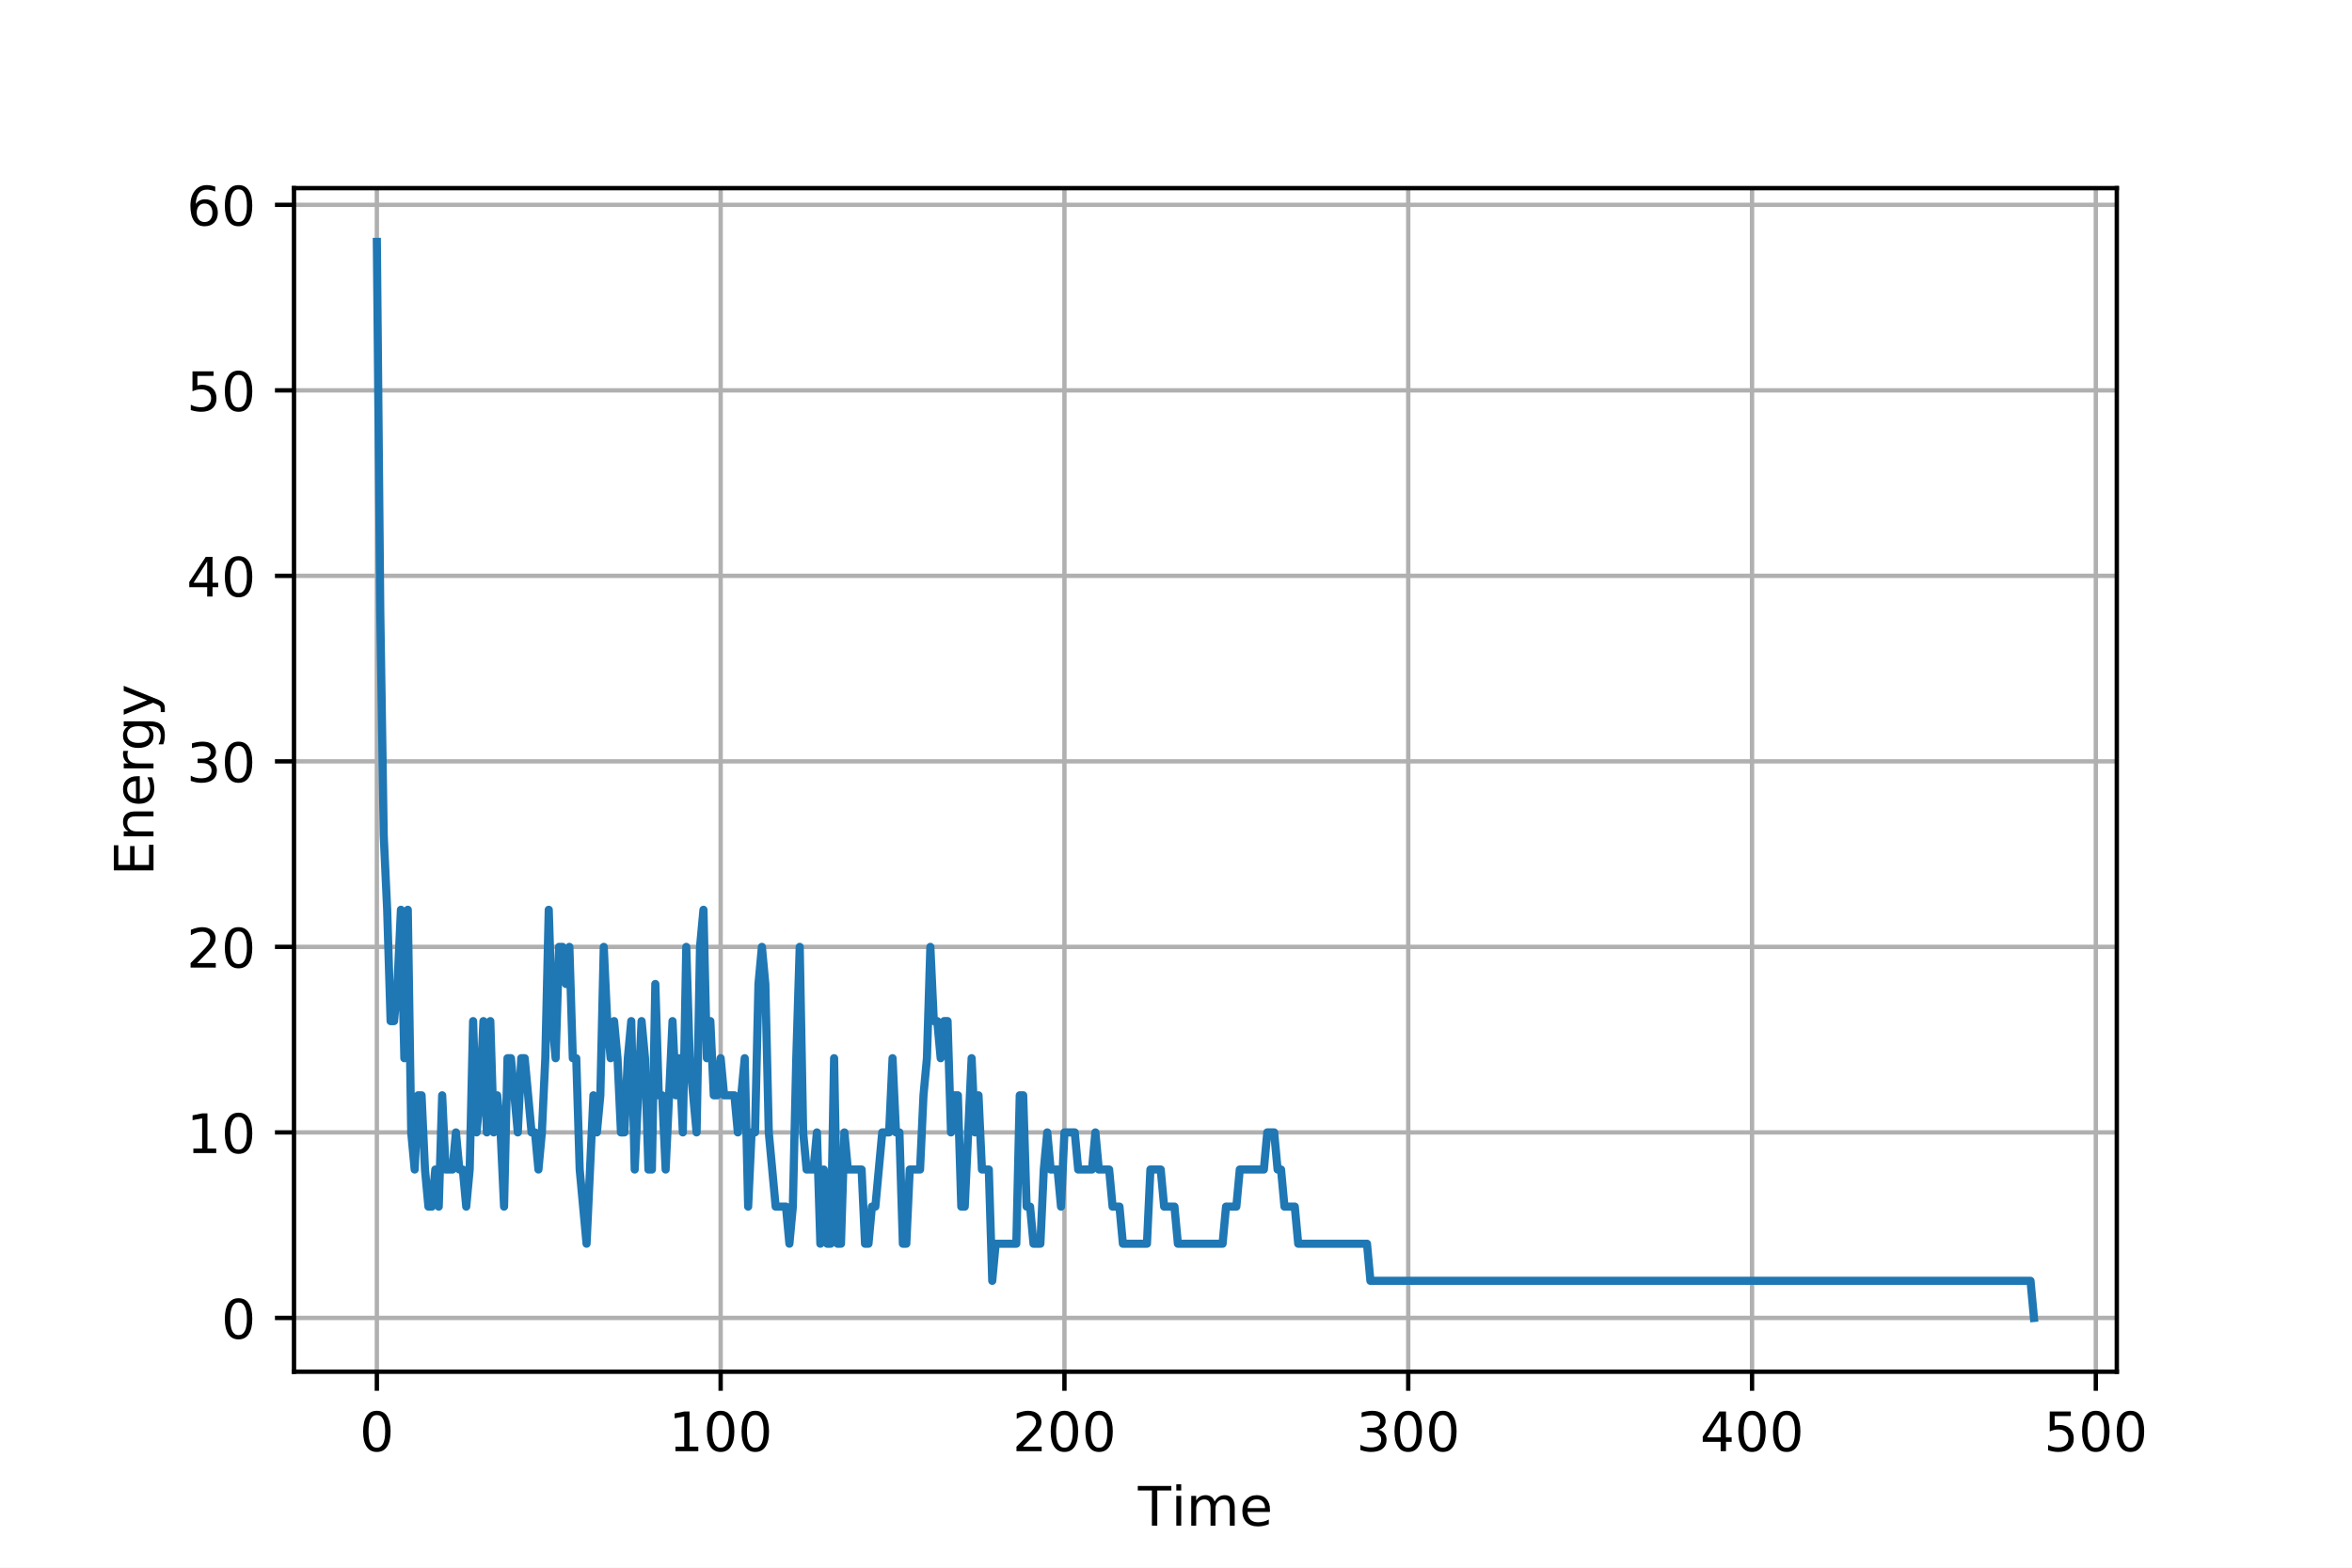
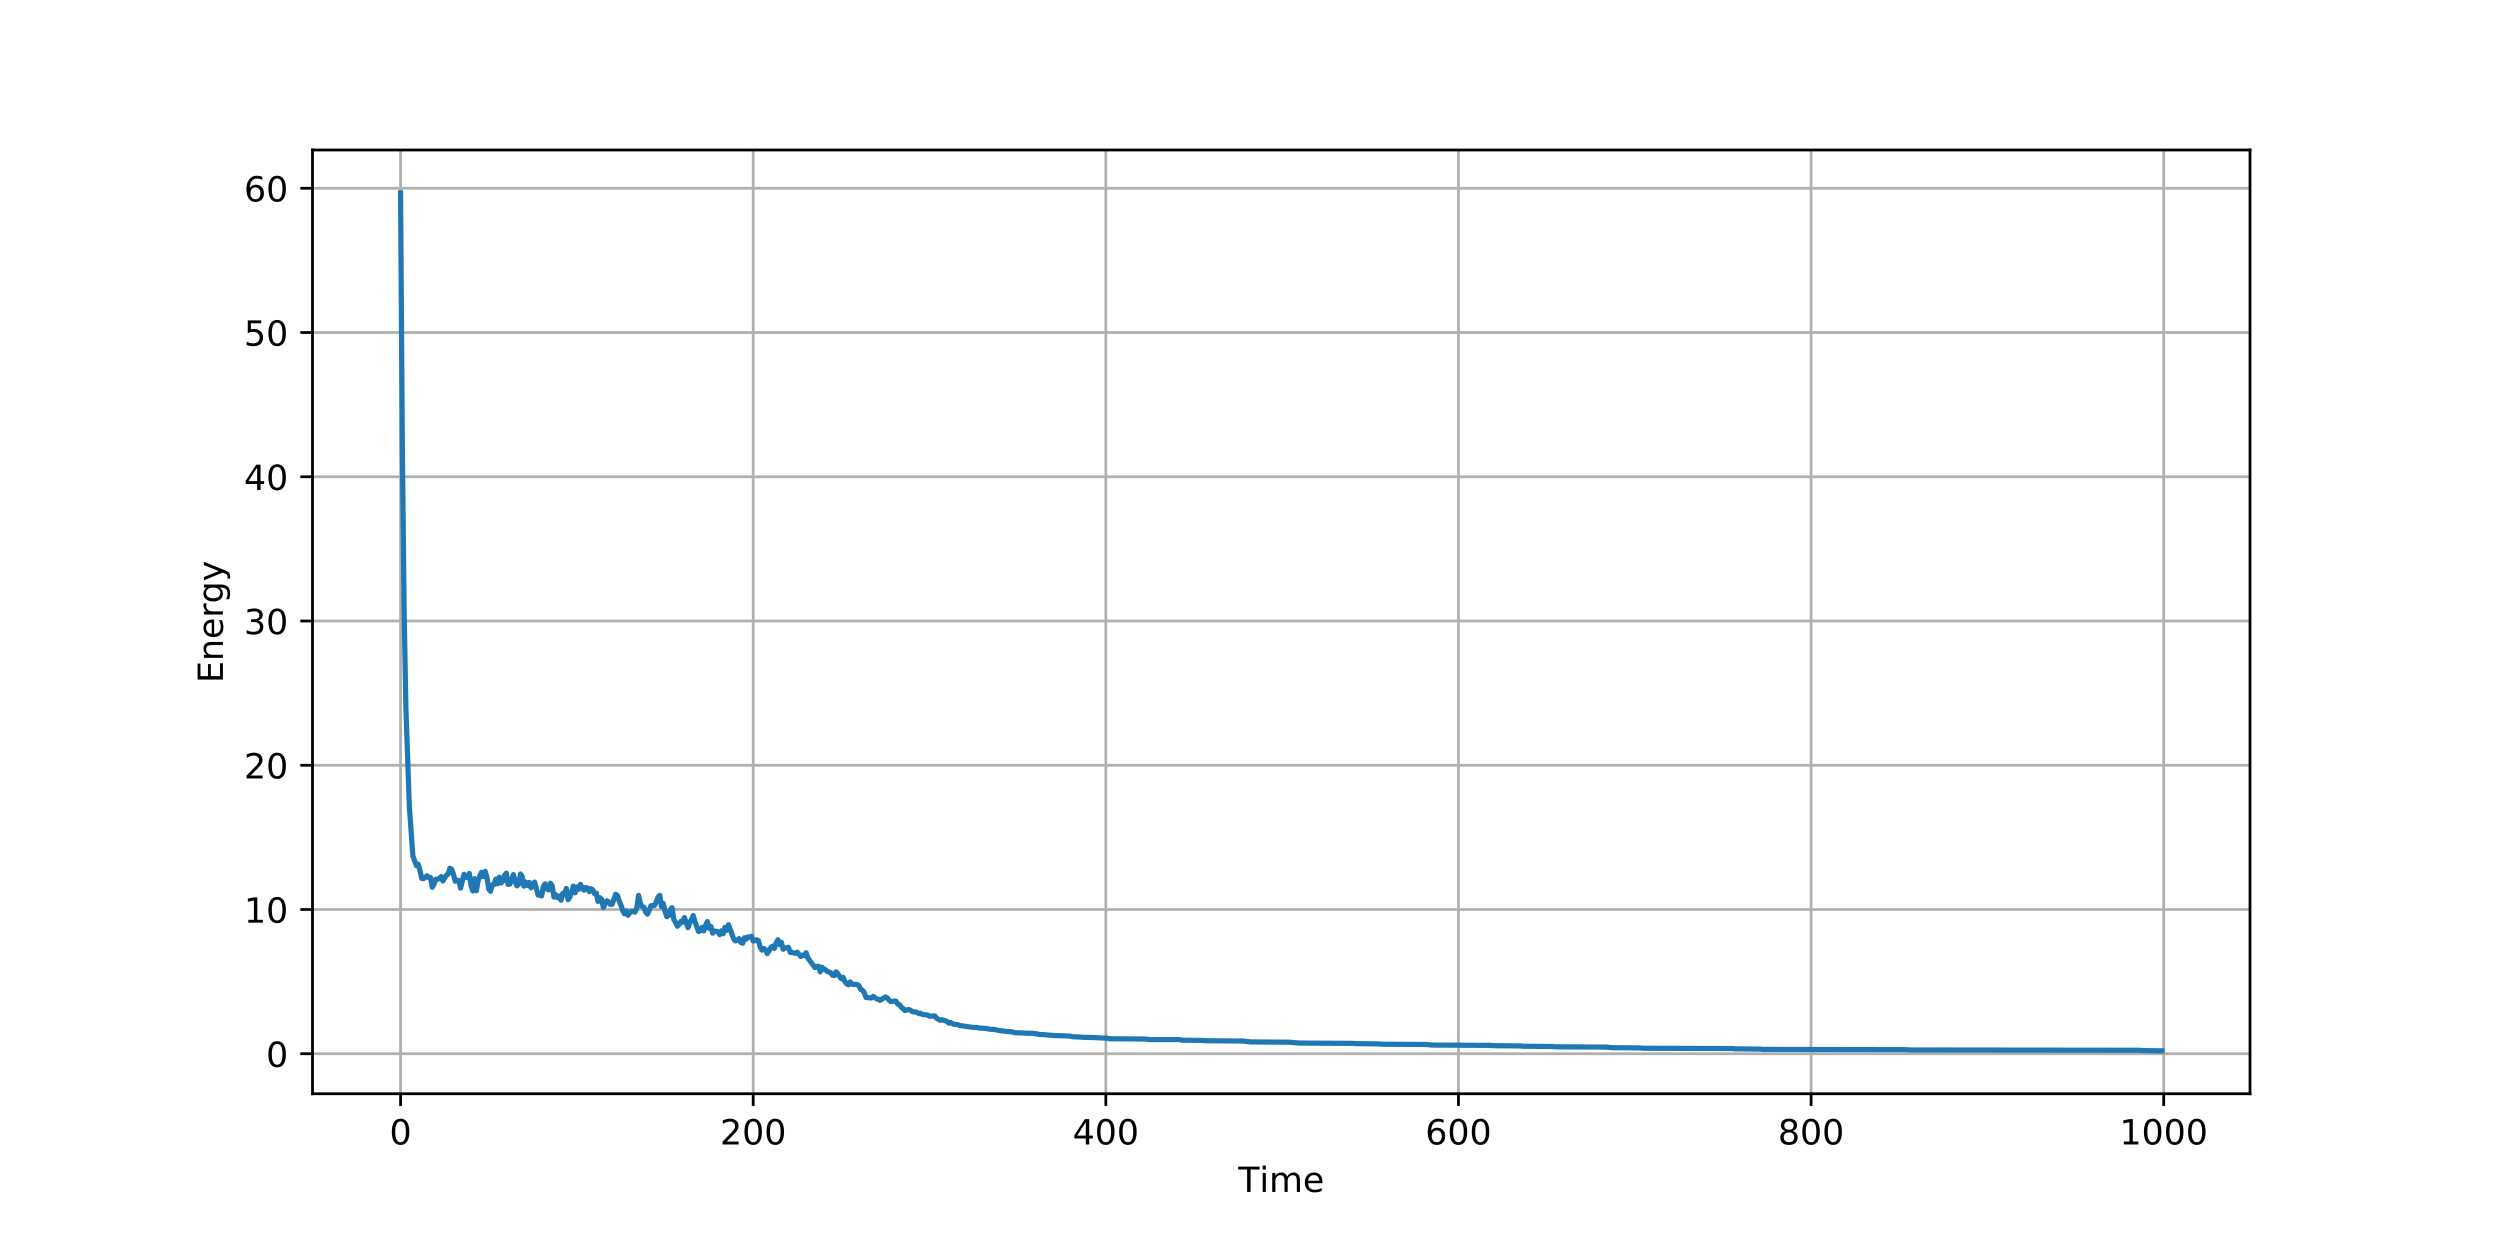
- <svg xmlns="http://www.w3.org/2000/svg" xmlns:xlink="http://www.w3.org/1999/xlink" height="288pt" version="1.1" viewBox="0 0 432 288" width="432pt">
+ <svg xmlns="http://www.w3.org/2000/svg" xmlns:xlink="http://www.w3.org/1999/xlink" height="360pt" version="1.1" viewBox="0 0 720 360" width="720pt">
  <defs>
    <style type="text/css">
*{stroke-linecap:butt;stroke-linejoin:round;}
  </style>
  </defs>
  <g id="figure_1">
    <g id="patch_1">
-       <path d="M 0 288  L 432 288  L 432 0  L 0 0  z " style="fill:#ffffff;" />
+       <path d="M 0 360  L 720 360  L 720 0  L 0 0  z " style="fill:#ffffff;" />
    </g>
    <g id="axes_1">
      <g id="patch_2">
-         <path d="M 54 252  L 388.8 252  L 388.8 34.56  L 54 34.56  z " style="fill:#ffffff;" />
+         <path d="M 90 315  L 648 315  L 648 43.2  L 90 43.2  z " style="fill:#ffffff;" />
      </g>
      <g id="matplotlib.axis_1">
        <g id="xtick_1">
          <g id="line2d_1">
-             <path clip-path="url(#p8e1d66b896)" d="M 69.218 252  L 69.218 34.56  " style="fill:none;stroke:#b0b0b0;stroke-linecap:square;stroke-width:0.8;" />
+             <path clip-path="url(#pedc315a656)" d="M 115.364 315  L 115.364 43.2  " style="fill:none;stroke:#b0b0b0;stroke-linecap:square;stroke-width:0.8;" />
          </g>
          <g id="line2d_2">
            <defs>
-               <path d="M 0 0  L 0 3.5  " id="mc149081311" style="stroke:#000000;stroke-width:0.8;" />
-             </defs>
-             <g>
-               <use style="stroke:#000000;stroke-width:0.8;" x="69.218" xlink:href="#mc149081311" y="252" />
+               <path d="M 0 0  L 0 3.5  " id="m66f094a407" style="stroke:#000000;stroke-width:0.8;" />
+             </defs>
+             <g>
+               <use style="stroke:#000000;stroke-width:0.8;" x="115.364" xlink:href="#m66f094a407" y="315" />
            </g>
          </g>
          <g id="text_1">
            <defs>
              <path d="M 31.781 66.406  Q 24.172 66.406 20.328 58.906  Q 16.5 51.422 16.5 36.375  Q 16.5 21.391 20.328 13.891  Q 24.172 6.391 31.781 6.391  Q 39.453 6.391 43.281 13.891  Q 47.125 21.391 47.125 36.375  Q 47.125 51.422 43.281 58.906  Q 39.453 66.406 31.781 66.406  z M 31.781 74.219  Q 44.047 74.219 50.516 64.516  Q 56.984 54.828 56.984 36.375  Q 56.984 17.969 50.516 8.266  Q 44.047 -1.422 31.781 -1.422  Q 19.531 -1.422 13.062 8.266  Q 6.594 17.969 6.594 36.375  Q 6.594 54.828 13.062 64.516  Q 19.531 74.219 31.781 74.219  z " id="DejaVuSans-48" />
            </defs>
-             <g transform="translate(66.03693 266.5984)scale(0.1 -0.1)">
+             <g transform="translate(112.1824 329.5984)scale(0.1 -0.1)">
              <use xlink:href="#DejaVuSans-48" />
            </g>
          </g>
        </g>
        <g id="xtick_2">
          <g id="line2d_3">
-             <path clip-path="url(#p8e1d66b896)" d="M 132.364 252  L 132.364 34.56  " style="fill:none;stroke:#b0b0b0;stroke-linecap:square;stroke-width:0.8;" />
+             <path clip-path="url(#pedc315a656)" d="M 216.92 315  L 216.92 43.2  " style="fill:none;stroke:#b0b0b0;stroke-linecap:square;stroke-width:0.8;" />
          </g>
          <g id="line2d_4">
            <g>
-               <use style="stroke:#000000;stroke-width:0.8;" x="132.364" xlink:href="#mc149081311" y="252" />
+               <use style="stroke:#000000;stroke-width:0.8;" x="216.92" xlink:href="#m66f094a407" y="315" />
            </g>
          </g>
          <g id="text_2">
            <defs>
-               <path d="M 12.406 8.297  L 28.516 8.297  L 28.516 63.922  L 10.984 60.406  L 10.984 69.391  L 28.422 72.906  L 38.281 72.906  L 38.281 8.297  L 54.391 8.297  L 54.391 0  L 12.406 0  z " id="DejaVuSans-49" />
-             </defs>
-             <g transform="translate(122.8204 266.5984)scale(0.1 -0.1)">
-               <use xlink:href="#DejaVuSans-49" />
+               <path d="M 19.188 8.297  L 53.609 8.297  L 53.609 0  L 7.328 0  L 7.328 8.297  Q 12.938 14.109 22.625 23.891  Q 32.328 33.688 34.812 36.531  Q 39.547 41.844 41.422 45.531  Q 43.312 49.219 43.312 52.781  Q 43.312 58.594 39.234 62.25  Q 35.156 65.922 28.609 65.922  Q 23.969 65.922 18.812 64.312  Q 13.672 62.703 7.812 59.422  L 7.812 69.391  Q 13.766 71.781 18.938 73  Q 24.125 74.219 28.422 74.219  Q 39.75 74.219 46.484 68.547  Q 53.219 62.891 53.219 53.422  Q 53.219 48.922 51.531 44.891  Q 49.859 40.875 45.406 35.406  Q 44.188 33.984 37.641 27.219  Q 31.109 20.453 19.188 8.297  z " id="DejaVuSans-50" />
+             </defs>
+             <g transform="translate(207.376 329.5984)scale(0.1 -0.1)">
+               <use xlink:href="#DejaVuSans-50" />
              <use x="63.623" xlink:href="#DejaVuSans-48" />
              <use x="127.246" xlink:href="#DejaVuSans-48" />
            </g>
          </g>
        </g>
        <g id="xtick_3">
          <g id="line2d_5">
-             <path clip-path="url(#p8e1d66b896)" d="M 195.51 252  L 195.51 34.56  " style="fill:none;stroke:#b0b0b0;stroke-linecap:square;stroke-width:0.8;" />
+             <path clip-path="url(#pedc315a656)" d="M 318.476 315  L 318.476 43.2  " style="fill:none;stroke:#b0b0b0;stroke-linecap:square;stroke-width:0.8;" />
          </g>
          <g id="line2d_6">
            <g>
-               <use style="stroke:#000000;stroke-width:0.8;" x="195.51" xlink:href="#mc149081311" y="252" />
+               <use style="stroke:#000000;stroke-width:0.8;" x="318.476" xlink:href="#m66f094a407" y="315" />
            </g>
          </g>
          <g id="text_3">
            <defs>
-               <path d="M 19.188 8.297  L 53.609 8.297  L 53.609 0  L 7.328 0  L 7.328 8.297  Q 12.938 14.109 22.625 23.891  Q 32.328 33.688 34.812 36.531  Q 39.547 41.844 41.422 45.531  Q 43.312 49.219 43.312 52.781  Q 43.312 58.594 39.234 62.25  Q 35.156 65.922 28.609 65.922  Q 23.969 65.922 18.812 64.312  Q 13.672 62.703 7.812 59.422  L 7.812 69.391  Q 13.766 71.781 18.938 73  Q 24.125 74.219 28.422 74.219  Q 39.75 74.219 46.484 68.547  Q 53.219 62.891 53.219 53.422  Q 53.219 48.922 51.531 44.891  Q 49.859 40.875 45.406 35.406  Q 44.188 33.984 37.641 27.219  Q 31.109 20.453 19.188 8.297  z " id="DejaVuSans-50" />
-             </defs>
-             <g transform="translate(185.9664 266.5984)scale(0.1 -0.1)">
-               <use xlink:href="#DejaVuSans-50" />
+               <path d="M 37.797 64.312  L 12.891 25.391  L 37.797 25.391  z M 35.203 72.906  L 47.609 72.906  L 47.609 25.391  L 58.016 25.391  L 58.016 17.188  L 47.609 17.188  L 47.609 0  L 37.797 0  L 37.797 17.188  L 4.891 17.188  L 4.891 26.703  z " id="DejaVuSans-52" />
+             </defs>
+             <g transform="translate(308.9321 329.5984)scale(0.1 -0.1)">
+               <use xlink:href="#DejaVuSans-52" />
              <use x="63.623" xlink:href="#DejaVuSans-48" />
              <use x="127.246" xlink:href="#DejaVuSans-48" />
            </g>
          </g>
        </g>
        <g id="xtick_4">
          <g id="line2d_7">
-             <path clip-path="url(#p8e1d66b896)" d="M 258.656 252  L 258.656 34.56  " style="fill:none;stroke:#b0b0b0;stroke-linecap:square;stroke-width:0.8;" />
+             <path clip-path="url(#pedc315a656)" d="M 420.032 315  L 420.032 43.2  " style="fill:none;stroke:#b0b0b0;stroke-linecap:square;stroke-width:0.8;" />
          </g>
          <g id="line2d_8">
            <g>
-               <use style="stroke:#000000;stroke-width:0.8;" x="258.656" xlink:href="#mc149081311" y="252" />
+               <use style="stroke:#000000;stroke-width:0.8;" x="420.032" xlink:href="#m66f094a407" y="315" />
            </g>
          </g>
          <g id="text_4">
            <defs>
-               <path d="M 40.578 39.312  Q 47.656 37.797 51.625 33  Q 55.609 28.219 55.609 21.188  Q 55.609 10.406 48.188 4.484  Q 40.766 -1.422 27.094 -1.422  Q 22.516 -1.422 17.656 -0.516  Q 12.797 0.391 7.625 2.203  L 7.625 11.719  Q 11.719 9.328 16.594 8.109  Q 21.484 6.891 26.812 6.891  Q 36.078 6.891 40.938 10.547  Q 45.797 14.203 45.797 21.188  Q 45.797 27.641 41.281 31.266  Q 36.766 34.906 28.719 34.906  L 20.219 34.906  L 20.219 43.016  L 29.109 43.016  Q 36.375 43.016 40.234 45.922  Q 44.094 48.828 44.094 54.297  Q 44.094 59.906 40.109 62.906  Q 36.141 65.922 28.719 65.922  Q 24.656 65.922 20.016 65.031  Q 15.375 64.156 9.812 62.312  L 9.812 71.094  Q 15.438 72.656 20.344 73.438  Q 25.25 74.219 29.594 74.219  Q 40.828 74.219 47.359 69.109  Q 53.906 64.016 53.906 55.328  Q 53.906 49.266 50.438 45.094  Q 46.969 40.922 40.578 39.312  z " id="DejaVuSans-51" />
-             </defs>
-             <g transform="translate(249.1124 266.5984)scale(0.1 -0.1)">
-               <use xlink:href="#DejaVuSans-51" />
+               <path d="M 33.016 40.375  Q 26.375 40.375 22.484 35.828  Q 18.609 31.297 18.609 23.391  Q 18.609 15.531 22.484 10.953  Q 26.375 6.391 33.016 6.391  Q 39.656 6.391 43.531 10.953  Q 47.406 15.531 47.406 23.391  Q 47.406 31.297 43.531 35.828  Q 39.656 40.375 33.016 40.375  z M 52.594 71.297  L 52.594 62.312  Q 48.875 64.062 45.094 64.984  Q 41.312 65.922 37.594 65.922  Q 27.828 65.922 22.672 59.328  Q 17.531 52.734 16.797 39.406  Q 19.672 43.656 24.016 45.922  Q 28.375 48.188 33.594 48.188  Q 44.578 48.188 50.953 41.516  Q 57.328 34.859 57.328 23.391  Q 57.328 12.156 50.688 5.359  Q 44.047 -1.422 33.016 -1.422  Q 20.359 -1.422 13.672 8.266  Q 6.984 17.969 6.984 36.375  Q 6.984 53.656 15.188 63.938  Q 23.391 74.219 37.203 74.219  Q 40.922 74.219 44.703 73.484  Q 48.484 72.75 52.594 71.297  z " id="DejaVuSans-54" />
+             </defs>
+             <g transform="translate(410.4882 329.5984)scale(0.1 -0.1)">
+               <use xlink:href="#DejaVuSans-54" />
              <use x="63.623" xlink:href="#DejaVuSans-48" />
              <use x="127.246" xlink:href="#DejaVuSans-48" />
            </g>
          </g>
        </g>
        <g id="xtick_5">
          <g id="line2d_9">
-             <path clip-path="url(#p8e1d66b896)" d="M 321.802 252  L 321.802 34.56  " style="fill:none;stroke:#b0b0b0;stroke-linecap:square;stroke-width:0.8;" />
+             <path clip-path="url(#pedc315a656)" d="M 521.588 315  L 521.588 43.2  " style="fill:none;stroke:#b0b0b0;stroke-linecap:square;stroke-width:0.8;" />
          </g>
          <g id="line2d_10">
            <g>
-               <use style="stroke:#000000;stroke-width:0.8;" x="321.802" xlink:href="#mc149081311" y="252" />
+               <use style="stroke:#000000;stroke-width:0.8;" x="521.588" xlink:href="#m66f094a407" y="315" />
            </g>
          </g>
          <g id="text_5">
            <defs>
-               <path d="M 37.797 64.312  L 12.891 25.391  L 37.797 25.391  z M 35.203 72.906  L 47.609 72.906  L 47.609 25.391  L 58.016 25.391  L 58.016 17.188  L 47.609 17.188  L 47.609 0  L 37.797 0  L 37.797 17.188  L 4.891 17.188  L 4.891 26.703  z " id="DejaVuSans-52" />
-             </defs>
-             <g transform="translate(312.2584 266.5984)scale(0.1 -0.1)">
-               <use xlink:href="#DejaVuSans-52" />
+               <path d="M 31.781 34.625  Q 24.75 34.625 20.719 30.859  Q 16.703 27.094 16.703 20.516  Q 16.703 13.922 20.719 10.156  Q 24.75 6.391 31.781 6.391  Q 38.812 6.391 42.859 10.172  Q 46.922 13.969 46.922 20.516  Q 46.922 27.094 42.891 30.859  Q 38.875 34.625 31.781 34.625  z M 21.922 38.812  Q 15.578 40.375 12.031 44.719  Q 8.5 49.078 8.5 55.328  Q 8.5 64.062 14.719 69.141  Q 20.953 74.219 31.781 74.219  Q 42.672 74.219 48.875 69.141  Q 55.078 64.062 55.078 55.328  Q 55.078 49.078 51.531 44.719  Q 48 40.375 41.703 38.812  Q 48.828 37.156 52.797 32.312  Q 56.781 27.484 56.781 20.516  Q 56.781 9.906 50.312 4.234  Q 43.844 -1.422 31.781 -1.422  Q 19.734 -1.422 13.25 4.234  Q 6.781 9.906 6.781 20.516  Q 6.781 27.484 10.781 32.312  Q 14.797 37.156 21.922 38.812  z M 18.312 54.391  Q 18.312 48.734 21.844 45.562  Q 25.391 42.391 31.781 42.391  Q 38.141 42.391 41.719 45.562  Q 45.312 48.734 45.312 54.391  Q 45.312 60.062 41.719 63.234  Q 38.141 66.406 31.781 66.406  Q 25.391 66.406 21.844 63.234  Q 18.312 60.062 18.312 54.391  z " id="DejaVuSans-56" />
+             </defs>
+             <g transform="translate(512.0443 329.5984)scale(0.1 -0.1)">
+               <use xlink:href="#DejaVuSans-56" />
              <use x="63.623" xlink:href="#DejaVuSans-48" />
              <use x="127.246" xlink:href="#DejaVuSans-48" />
            </g>
          </g>
        </g>
        <g id="xtick_6">
          <g id="line2d_11">
-             <path clip-path="url(#p8e1d66b896)" d="M 384.948 252  L 384.948 34.56  " style="fill:none;stroke:#b0b0b0;stroke-linecap:square;stroke-width:0.8;" />
+             <path clip-path="url(#pedc315a656)" d="M 623.144 315  L 623.144 43.2  " style="fill:none;stroke:#b0b0b0;stroke-linecap:square;stroke-width:0.8;" />
          </g>
          <g id="line2d_12">
            <g>
-               <use style="stroke:#000000;stroke-width:0.8;" x="384.948" xlink:href="#mc149081311" y="252" />
+               <use style="stroke:#000000;stroke-width:0.8;" x="623.144" xlink:href="#m66f094a407" y="315" />
            </g>
          </g>
          <g id="text_6">
            <defs>
-               <path d="M 10.797 72.906  L 49.516 72.906  L 49.516 64.594  L 19.828 64.594  L 19.828 46.734  Q 21.969 47.469 24.109 47.828  Q 26.266 48.188 28.422 48.188  Q 40.625 48.188 47.75 41.5  Q 54.891 34.812 54.891 23.391  Q 54.891 11.625 47.562 5.094  Q 40.234 -1.422 26.906 -1.422  Q 22.312 -1.422 17.547 -0.641  Q 12.797 0.141 7.719 1.703  L 7.719 11.625  Q 12.109 9.234 16.797 8.062  Q 21.484 6.891 26.703 6.891  Q 35.156 6.891 40.078 11.328  Q 45.016 15.766 45.016 23.391  Q 45.016 31 40.078 35.438  Q 35.156 39.891 26.703 39.891  Q 22.75 39.891 18.812 39.016  Q 14.891 38.141 10.797 36.281  z " id="DejaVuSans-53" />
-             </defs>
-             <g transform="translate(375.4043 266.5984)scale(0.1 -0.1)">
-               <use xlink:href="#DejaVuSans-53" />
-               <use x="63.623" xlink:href="#DejaVuSans-48" />
-               <use x="127.246" xlink:href="#DejaVuSans-48" />
+               <path d="M 12.406 8.297  L 28.516 8.297  L 28.516 63.922  L 10.984 60.406  L 10.984 69.391  L 28.422 72.906  L 38.281 72.906  L 38.281 8.297  L 54.391 8.297  L 54.391 0  L 12.406 0  z " id="DejaVuSans-49" />
+             </defs>
+             <g transform="translate(610.4191 329.5984)scale(0.1 -0.1)">
+               <use xlink:href="#DejaVuSans-49" />
+               <use x="63.623" xlink:href="#DejaVuSans-48" />
+               <use x="127.246" xlink:href="#DejaVuSans-48" />
+               <use x="190.869" xlink:href="#DejaVuSans-48" />
            </g>
          </g>
        </g>
        <g id="text_7">
          <defs>
            <path d="M -0.297 72.906  L 61.375 72.906  L 61.375 64.594  L 35.5 64.594  L 35.5 0  L 25.594 0  L 25.594 64.594  L -0.297 64.594  z " id="DejaVuSans-84" />
            <path d="M 9.422 54.688  L 18.406 54.688  L 18.406 0  L 9.422 0  z M 9.422 75.984  L 18.406 75.984  L 18.406 64.594  L 9.422 64.594  z " id="DejaVuSans-105" />
            <path d="M 52 44.188  Q 55.375 50.25 60.062 53.125  Q 64.75 56 71.094 56  Q 79.641 56 84.281 50.016  Q 88.922 44.047 88.922 33.016  L 88.922 0  L 79.891 0  L 79.891 32.719  Q 79.891 40.578 77.094 44.375  Q 74.312 48.188 68.609 48.188  Q 61.625 48.188 57.562 43.547  Q 53.516 38.922 53.516 30.906  L 53.516 0  L 44.484 0  L 44.484 32.719  Q 44.484 40.625 41.703 44.406  Q 38.922 48.188 33.109 48.188  Q 26.219 48.188 22.156 43.531  Q 18.109 38.875 18.109 30.906  L 18.109 0  L 9.078 0  L 9.078 54.688  L 18.109 54.688  L 18.109 46.188  Q 21.188 51.219 25.484 53.609  Q 29.781 56 35.688 56  Q 41.656 56 45.828 52.969  Q 50 49.953 52 44.188  z " id="DejaVuSans-109" />
            <path d="M 56.203 29.594  L 56.203 25.203  L 14.891 25.203  Q 15.484 15.922 20.484 11.062  Q 25.484 6.203 34.422 6.203  Q 39.594 6.203 44.453 7.469  Q 49.312 8.734 54.109 11.281  L 54.109 2.781  Q 49.266 0.734 44.188 -0.344  Q 39.109 -1.422 33.891 -1.422  Q 20.797 -1.422 13.156 6.188  Q 5.516 13.812 5.516 26.812  Q 5.516 40.234 12.766 48.109  Q 20.016 56 32.328 56  Q 43.359 56 49.781 48.891  Q 56.203 41.797 56.203 29.594  z M 47.219 32.234  Q 47.125 39.594 43.094 43.984  Q 39.062 48.391 32.422 48.391  Q 24.906 48.391 20.391 44.141  Q 15.875 39.891 15.188 32.172  z " id="DejaVuSans-101" />
          </defs>
-           <g transform="translate(209.0125 280.2766)scale(0.1 -0.1)">
+           <g transform="translate(356.6125 343.2766)scale(0.1 -0.1)">
            <use xlink:href="#DejaVuSans-84" />
            <use x="61.037" xlink:href="#DejaVuSans-105" />
            <use x="88.82" xlink:href="#DejaVuSans-109" />
            <use x="186.232" xlink:href="#DejaVuSans-101" />
          </g>
        </g>
      </g>
      <g id="matplotlib.axis_2">
        <g id="ytick_1">
          <g id="line2d_13">
-             <path clip-path="url(#p8e1d66b896)" d="M 54 242.116  L 388.8 242.116  " style="fill:none;stroke:#b0b0b0;stroke-linecap:square;stroke-width:0.8;" />
+             <path clip-path="url(#pedc315a656)" d="M 90 303.476  L 648 303.476  " style="fill:none;stroke:#b0b0b0;stroke-linecap:square;stroke-width:0.8;" />
          </g>
          <g id="line2d_14">
            <defs>
-               <path d="M 0 0  L -3.5 0  " id="m44cf9f34f0" style="stroke:#000000;stroke-width:0.8;" />
-             </defs>
-             <g>
-               <use style="stroke:#000000;stroke-width:0.8;" x="54" xlink:href="#m44cf9f34f0" y="242.116" />
+               <path d="M 0 0  L -3.5 0  " id="mb1359a17f2" style="stroke:#000000;stroke-width:0.8;" />
+             </defs>
+             <g>
+               <use style="stroke:#000000;stroke-width:0.8;" x="90" xlink:href="#mb1359a17f2" y="303.476" />
            </g>
          </g>
          <g id="text_8">
-             <g transform="translate(40.6375 245.9156)scale(0.1 -0.1)">
+             <g transform="translate(76.6375 307.2755)scale(0.1 -0.1)">
              <use xlink:href="#DejaVuSans-48" />
            </g>
          </g>
        </g>
        <g id="ytick_2">
          <g id="line2d_15">
-             <path clip-path="url(#p8e1d66b896)" d="M 54 208.035  L 388.8 208.035  " style="fill:none;stroke:#b0b0b0;stroke-linecap:square;stroke-width:0.8;" />
+             <path clip-path="url(#pedc315a656)" d="M 90 261.934  L 648 261.934  " style="fill:none;stroke:#b0b0b0;stroke-linecap:square;stroke-width:0.8;" />
          </g>
          <g id="line2d_16">
            <g>
-               <use style="stroke:#000000;stroke-width:0.8;" x="54" xlink:href="#m44cf9f34f0" y="208.035" />
+               <use style="stroke:#000000;stroke-width:0.8;" x="90" xlink:href="#mb1359a17f2" y="261.934" />
            </g>
          </g>
          <g id="text_9">
-             <g transform="translate(34.275 211.8341)scale(0.1 -0.1)">
+             <g transform="translate(70.275 265.7337)scale(0.1 -0.1)">
              <use xlink:href="#DejaVuSans-49" />
              <use x="63.623" xlink:href="#DejaVuSans-48" />
            </g>
          </g>
        </g>
        <g id="ytick_3">
          <g id="line2d_17">
-             <path clip-path="url(#p8e1d66b896)" d="M 54 173.953  L 388.8 173.953  " style="fill:none;stroke:#b0b0b0;stroke-linecap:square;stroke-width:0.8;" />
+             <path clip-path="url(#pedc315a656)" d="M 90 220.393  L 648 220.393  " style="fill:none;stroke:#b0b0b0;stroke-linecap:square;stroke-width:0.8;" />
          </g>
          <g id="line2d_18">
            <g>
-               <use style="stroke:#000000;stroke-width:0.8;" x="54" xlink:href="#m44cf9f34f0" y="173.953" />
+               <use style="stroke:#000000;stroke-width:0.8;" x="90" xlink:href="#mb1359a17f2" y="220.393" />
            </g>
          </g>
          <g id="text_10">
-             <g transform="translate(34.275 177.7526)scale(0.1 -0.1)">
+             <g transform="translate(70.275 224.1918)scale(0.1 -0.1)">
              <use xlink:href="#DejaVuSans-50" />
              <use x="63.623" xlink:href="#DejaVuSans-48" />
            </g>
          </g>
        </g>
        <g id="ytick_4">
          <g id="line2d_19">
-             <path clip-path="url(#p8e1d66b896)" d="M 54 139.872  L 388.8 139.872  " style="fill:none;stroke:#b0b0b0;stroke-linecap:square;stroke-width:0.8;" />
+             <path clip-path="url(#pedc315a656)" d="M 90 178.851  L 648 178.851  " style="fill:none;stroke:#b0b0b0;stroke-linecap:square;stroke-width:0.8;" />
          </g>
          <g id="line2d_20">
            <g>
-               <use style="stroke:#000000;stroke-width:0.8;" x="54" xlink:href="#m44cf9f34f0" y="139.872" />
+               <use style="stroke:#000000;stroke-width:0.8;" x="90" xlink:href="#mb1359a17f2" y="178.851" />
            </g>
          </g>
          <g id="text_11">
-             <g transform="translate(34.275 143.6711)scale(0.1 -0.1)">
+             <defs>
+               <path d="M 40.578 39.312  Q 47.656 37.797 51.625 33  Q 55.609 28.219 55.609 21.188  Q 55.609 10.406 48.188 4.484  Q 40.766 -1.422 27.094 -1.422  Q 22.516 -1.422 17.656 -0.516  Q 12.797 0.391 7.625 2.203  L 7.625 11.719  Q 11.719 9.328 16.594 8.109  Q 21.484 6.891 26.812 6.891  Q 36.078 6.891 40.938 10.547  Q 45.797 14.203 45.797 21.188  Q 45.797 27.641 41.281 31.266  Q 36.766 34.906 28.719 34.906  L 20.219 34.906  L 20.219 43.016  L 29.109 43.016  Q 36.375 43.016 40.234 45.922  Q 44.094 48.828 44.094 54.297  Q 44.094 59.906 40.109 62.906  Q 36.141 65.922 28.719 65.922  Q 24.656 65.922 20.016 65.031  Q 15.375 64.156 9.812 62.312  L 9.812 71.094  Q 15.438 72.656 20.344 73.438  Q 25.25 74.219 29.594 74.219  Q 40.828 74.219 47.359 69.109  Q 53.906 64.016 53.906 55.328  Q 53.906 49.266 50.438 45.094  Q 46.969 40.922 40.578 39.312  z " id="DejaVuSans-51" />
+             </defs>
+             <g transform="translate(70.275 182.65)scale(0.1 -0.1)">
              <use xlink:href="#DejaVuSans-51" />
              <use x="63.623" xlink:href="#DejaVuSans-48" />
            </g>
          </g>
        </g>
        <g id="ytick_5">
          <g id="line2d_21">
-             <path clip-path="url(#p8e1d66b896)" d="M 54 105.79  L 388.8 105.79  " style="fill:none;stroke:#b0b0b0;stroke-linecap:square;stroke-width:0.8;" />
+             <path clip-path="url(#pedc315a656)" d="M 90 137.309  L 648 137.309  " style="fill:none;stroke:#b0b0b0;stroke-linecap:square;stroke-width:0.8;" />
          </g>
          <g id="line2d_22">
            <g>
-               <use style="stroke:#000000;stroke-width:0.8;" x="54" xlink:href="#m44cf9f34f0" y="105.79" />
+               <use style="stroke:#000000;stroke-width:0.8;" x="90" xlink:href="#mb1359a17f2" y="137.309" />
            </g>
          </g>
          <g id="text_12">
-             <g transform="translate(34.275 109.5896)scale(0.1 -0.1)">
+             <g transform="translate(70.275 141.1081)scale(0.1 -0.1)">
              <use xlink:href="#DejaVuSans-52" />
              <use x="63.623" xlink:href="#DejaVuSans-48" />
            </g>
          </g>
        </g>
        <g id="ytick_6">
          <g id="line2d_23">
-             <path clip-path="url(#p8e1d66b896)" d="M 54 71.709  L 388.8 71.709  " style="fill:none;stroke:#b0b0b0;stroke-linecap:square;stroke-width:0.8;" />
+             <path clip-path="url(#pedc315a656)" d="M 90 95.767  L 648 95.767  " style="fill:none;stroke:#b0b0b0;stroke-linecap:square;stroke-width:0.8;" />
          </g>
          <g id="line2d_24">
            <g>
-               <use style="stroke:#000000;stroke-width:0.8;" x="54" xlink:href="#m44cf9f34f0" y="71.709" />
+               <use style="stroke:#000000;stroke-width:0.8;" x="90" xlink:href="#mb1359a17f2" y="95.767" />
            </g>
          </g>
          <g id="text_13">
-             <g transform="translate(34.275 75.50806)scale(0.1 -0.1)">
+             <defs>
+               <path d="M 10.797 72.906  L 49.516 72.906  L 49.516 64.594  L 19.828 64.594  L 19.828 46.734  Q 21.969 47.469 24.109 47.828  Q 26.266 48.188 28.422 48.188  Q 40.625 48.188 47.75 41.5  Q 54.891 34.812 54.891 23.391  Q 54.891 11.625 47.562 5.094  Q 40.234 -1.422 26.906 -1.422  Q 22.312 -1.422 17.547 -0.641  Q 12.797 0.141 7.719 1.703  L 7.719 11.625  Q 12.109 9.234 16.797 8.062  Q 21.484 6.891 26.703 6.891  Q 35.156 6.891 40.078 11.328  Q 45.016 15.766 45.016 23.391  Q 45.016 31 40.078 35.438  Q 35.156 39.891 26.703 39.891  Q 22.75 39.891 18.812 39.016  Q 14.891 38.141 10.797 36.281  z " id="DejaVuSans-53" />
+             </defs>
+             <g transform="translate(70.275 99.56627)scale(0.1 -0.1)">
              <use xlink:href="#DejaVuSans-53" />
              <use x="63.623" xlink:href="#DejaVuSans-48" />
            </g>
          </g>
        </g>
        <g id="ytick_7">
          <g id="line2d_25">
-             <path clip-path="url(#p8e1d66b896)" d="M 54 37.627  L 388.8 37.627  " style="fill:none;stroke:#b0b0b0;stroke-linecap:square;stroke-width:0.8;" />
+             <path clip-path="url(#pedc315a656)" d="M 90 54.225  L 648 54.225  " style="fill:none;stroke:#b0b0b0;stroke-linecap:square;stroke-width:0.8;" />
          </g>
          <g id="line2d_26">
            <g>
-               <use style="stroke:#000000;stroke-width:0.8;" x="54" xlink:href="#m44cf9f34f0" y="37.627" />
+               <use style="stroke:#000000;stroke-width:0.8;" x="90" xlink:href="#mb1359a17f2" y="54.225" />
            </g>
          </g>
          <g id="text_14">
-             <defs>
-               <path d="M 33.016 40.375  Q 26.375 40.375 22.484 35.828  Q 18.609 31.297 18.609 23.391  Q 18.609 15.531 22.484 10.953  Q 26.375 6.391 33.016 6.391  Q 39.656 6.391 43.531 10.953  Q 47.406 15.531 47.406 23.391  Q 47.406 31.297 43.531 35.828  Q 39.656 40.375 33.016 40.375  z M 52.594 71.297  L 52.594 62.312  Q 48.875 64.062 45.094 64.984  Q 41.312 65.922 37.594 65.922  Q 27.828 65.922 22.672 59.328  Q 17.531 52.734 16.797 39.406  Q 19.672 43.656 24.016 45.922  Q 28.375 48.188 33.594 48.188  Q 44.578 48.188 50.953 41.516  Q 57.328 34.859 57.328 23.391  Q 57.328 12.156 50.688 5.359  Q 44.047 -1.422 33.016 -1.422  Q 20.359 -1.422 13.672 8.266  Q 6.984 17.969 6.984 36.375  Q 6.984 53.656 15.188 63.938  Q 23.391 74.219 37.203 74.219  Q 40.922 74.219 44.703 73.484  Q 48.484 72.75 52.594 71.297  z " id="DejaVuSans-54" />
-             </defs>
-             <g transform="translate(34.275 41.42655)scale(0.1 -0.1)">
+             <g transform="translate(70.275 58.02443)scale(0.1 -0.1)">
              <use xlink:href="#DejaVuSans-54" />
              <use x="63.623" xlink:href="#DejaVuSans-48" />
            </g>
          </g>
        </g>
        <g id="text_15">
          <defs>
            <path d="M 9.812 72.906  L 55.906 72.906  L 55.906 64.594  L 19.672 64.594  L 19.672 43.016  L 54.391 43.016  L 54.391 34.719  L 19.672 34.719  L 19.672 8.297  L 56.781 8.297  L 56.781 0  L 9.812 0  z " id="DejaVuSans-69" />
            <path d="M 54.891 33.016  L 54.891 0  L 45.906 0  L 45.906 32.719  Q 45.906 40.484 42.875 44.328  Q 39.844 48.188 33.797 48.188  Q 26.516 48.188 22.312 43.547  Q 18.109 38.922 18.109 30.906  L 18.109 0  L 9.078 0  L 9.078 54.688  L 18.109 54.688  L 18.109 46.188  Q 21.344 51.125 25.703 53.562  Q 30.078 56 35.797 56  Q 45.219 56 50.047 50.172  Q 54.891 44.344 54.891 33.016  z " id="DejaVuSans-110" />
            <path d="M 41.109 46.297  Q 39.594 47.172 37.812 47.578  Q 36.031 48 33.891 48  Q 26.266 48 22.188 43.047  Q 18.109 38.094 18.109 28.812  L 18.109 0  L 9.078 0  L 9.078 54.688  L 18.109 54.688  L 18.109 46.188  Q 20.953 51.172 25.484 53.578  Q 30.031 56 36.531 56  Q 37.453 56 38.578 55.875  Q 39.703 55.766 41.062 55.516  z " id="DejaVuSans-114" />
            <path d="M 45.406 27.984  Q 45.406 37.75 41.375 43.109  Q 37.359 48.484 30.078 48.484  Q 22.859 48.484 18.828 43.109  Q 14.797 37.75 14.797 27.984  Q 14.797 18.266 18.828 12.891  Q 22.859 7.516 30.078 7.516  Q 37.359 7.516 41.375 12.891  Q 45.406 18.266 45.406 27.984  z M 54.391 6.781  Q 54.391 -7.172 48.188 -13.984  Q 42 -20.797 29.203 -20.797  Q 24.469 -20.797 20.266 -20.094  Q 16.062 -19.391 12.109 -17.922  L 12.109 -9.188  Q 16.062 -11.328 19.922 -12.344  Q 23.781 -13.375 27.781 -13.375  Q 36.625 -13.375 41.016 -8.766  Q 45.406 -4.156 45.406 5.172  L 45.406 9.625  Q 42.625 4.781 38.281 2.391  Q 33.938 0 27.875 0  Q 17.828 0 11.672 7.656  Q 5.516 15.328 5.516 27.984  Q 5.516 40.672 11.672 48.328  Q 17.828 56 27.875 56  Q 33.938 56 38.281 53.609  Q 42.625 51.219 45.406 46.391  L 45.406 54.688  L 54.391 54.688  z " id="DejaVuSans-103" />
            <path d="M 32.172 -5.078  Q 28.375 -14.844 24.75 -17.812  Q 21.141 -20.797 15.094 -20.797  L 7.906 -20.797  L 7.906 -13.281  L 13.188 -13.281  Q 16.891 -13.281 18.938 -11.516  Q 21 -9.766 23.484 -3.219  L 25.094 0.875  L 2.984 54.688  L 12.5 54.688  L 29.594 11.922  L 46.688 54.688  L 56.203 54.688  z " id="DejaVuSans-121" />
          </defs>
-           <g transform="translate(28.19531 160.873)rotate(-90)scale(0.1 -0.1)">
+           <g transform="translate(64.19531 196.693)rotate(-90)scale(0.1 -0.1)">
            <use xlink:href="#DejaVuSans-69" />
            <use x="63.184" xlink:href="#DejaVuSans-110" />
            <use x="126.562" xlink:href="#DejaVuSans-101" />
            <use x="188.086" xlink:href="#DejaVuSans-114" />
            <use x="229.184" xlink:href="#DejaVuSans-103" />
            <use x="292.66" xlink:href="#DejaVuSans-121" />
          </g>
        </g>
      </g>
      <g id="line2d_27">
-         <path clip-path="url(#p8e1d66b896)" d="M 69.218 44.444  L 69.85 112.607  L 70.481 153.504  L 71.113 167.137  L 71.744 187.586  L 72.375 187.586  L 73.007 180.77  L 73.638 167.137  L 74.27 194.402  L 74.901 167.137  L 75.533 208.035  L 76.164 214.851  L 76.796 201.219  L 77.427 201.219  L 78.059 214.851  L 78.69 221.667  L 79.322 221.667  L 79.953 214.851  L 80.584 221.667  L 81.216 201.219  L 81.847 214.851  L 83.11 214.851  L 83.742 208.035  L 84.373 214.851  L 85.005 214.851  L 85.636 221.667  L 86.268 214.851  L 86.899 187.586  L 87.531 208.035  L 88.162 201.219  L 88.793 187.586  L 89.425 208.035  L 90.056 187.586  L 90.688 208.035  L 91.319 201.219  L 91.951 208.035  L 92.582 221.667  L 93.214 194.402  L 93.845 194.402  L 95.108 208.035  L 95.739 194.402  L 96.371 194.402  L 97.634 208.035  L 98.265 208.035  L 98.897 214.851  L 99.528 208.035  L 100.16 194.402  L 100.791 167.137  L 101.423 187.586  L 102.054 194.402  L 102.686 173.953  L 103.317 173.953  L 103.948 180.77  L 104.58 173.953  L 105.211 194.402  L 105.843 194.402  L 106.474 214.851  L 107.737 228.484  L 109 201.219  L 109.632 208.035  L 110.263 201.219  L 110.895 173.953  L 111.526 187.586  L 112.157 194.402  L 112.789 187.586  L 113.42 194.402  L 114.052 208.035  L 114.683 208.035  L 115.315 194.402  L 115.946 187.586  L 116.578 214.851  L 117.841 187.586  L 118.472 194.402  L 119.104 214.851  L 119.735 214.851  L 120.366 180.77  L 120.998 201.219  L 121.629 201.219  L 122.261 214.851  L 123.524 187.586  L 124.155 201.219  L 124.787 194.402  L 125.418 208.035  L 126.05 173.953  L 126.681 194.402  L 127.944 208.035  L 128.575 173.953  L 129.207 167.137  L 129.838 194.402  L 130.47 187.586  L 131.101 201.219  L 131.733 201.219  L 132.364 194.402  L 132.996 201.219  L 134.89 201.219  L 135.521 208.035  L 136.784 194.402  L 137.416 221.667  L 138.047 208.035  L 138.679 208.035  L 139.31 180.77  L 139.942 173.953  L 140.573 180.77  L 141.205 208.035  L 142.468 221.667  L 144.362 221.667  L 144.993 228.484  L 145.625 221.667  L 146.256 194.402  L 146.888 173.953  L 147.519 208.035  L 148.151 214.851  L 149.414 214.851  L 150.045 208.035  L 150.676 228.484  L 151.308 214.851  L 151.939 228.484  L 152.571 228.484  L 153.202 194.402  L 153.834 228.484  L 154.465 228.484  L 155.097 208.035  L 155.728 214.851  L 158.254 214.851  L 158.885 228.484  L 159.517 228.484  L 160.148 221.667  L 160.78 221.667  L 162.043 208.035  L 163.306 208.035  L 163.937 194.402  L 164.569 208.035  L 165.2 208.035  L 165.832 228.484  L 166.463 228.484  L 167.094 214.851  L 168.989 214.851  L 169.62 201.219  L 170.252 194.402  L 170.883 173.953  L 171.515 187.586  L 172.146 187.586  L 172.778 194.402  L 173.409 187.586  L 174.041 187.586  L 174.672 208.035  L 175.303 201.219  L 175.935 201.219  L 176.566 221.667  L 177.198 221.667  L 178.461 194.402  L 179.092 208.035  L 179.724 201.219  L 180.355 214.851  L 181.618 214.851  L 182.249 235.3  L 182.881 228.484  L 186.67 228.484  L 187.301 201.219  L 187.933 201.219  L 188.564 221.667  L 189.196 221.667  L 189.827 228.484  L 191.09 228.484  L 191.721 214.851  L 192.353 208.035  L 192.984 214.851  L 194.247 214.851  L 194.879 221.667  L 195.51 208.035  L 197.405 208.035  L 198.036 214.851  L 200.562 214.851  L 201.193 208.035  L 201.825 214.851  L 203.719 214.851  L 204.351 221.667  L 205.614 221.667  L 206.245 228.484  L 210.665 228.484  L 211.297 214.851  L 213.191 214.851  L 213.822 221.667  L 215.717 221.667  L 216.348 228.484  L 224.557 228.484  L 225.189 221.667  L 227.083 221.667  L 227.715 214.851  L 232.135 214.851  L 232.766 208.035  L 234.029 208.035  L 234.661 214.851  L 235.292 214.851  L 235.924 221.667  L 237.818 221.667  L 238.449 228.484  L 251.079 228.484  L 251.71 235.3  L 372.95 235.3  L 373.582 242.116  L 373.582 242.116  " style="fill:none;stroke:#1f77b4;stroke-linecap:square;stroke-width:1.5;" />
+         <path clip-path="url(#pedc315a656)" d="M 115.364 55.555  L 115.871 128.17  L 116.379 175.112  L 116.887 203.693  L 117.903 232.44  L 118.918 246.564  L 119.934 249.306  L 120.441 248.89  L 120.949 250.635  L 121.457 252.961  L 121.965 253.044  L 122.473 252.712  L 122.98 252.214  L 123.488 252.712  L 123.996 252.712  L 124.504 255.537  L 125.011 254.623  L 125.519 253.211  L 126.027 253.211  L 126.535 253.044  L 127.043 252.463  L 127.55 253.709  L 128.566 252.047  L 129.074 251.715  L 129.581 250.053  L 130.089 250.386  L 130.597 251.798  L 131.105 253.792  L 131.613 253.46  L 132.12 253.626  L 132.628 255.786  L 133.644 251.798  L 134.152 252.629  L 134.659 252.795  L 135.167 251.549  L 135.675 255.122  L 136.183 256.617  L 136.69 253.044  L 137.198 256.534  L 137.706 253.626  L 138.214 252.131  L 138.722 251.217  L 139.229 252.463  L 139.737 250.967  L 140.245 252.712  L 140.753 256.036  L 141.26 256.7  L 141.768 254.872  L 142.276 254.706  L 142.784 253.211  L 143.292 254.54  L 143.799 252.629  L 144.307 254.291  L 144.815 253.792  L 145.323 252.047  L 145.83 251.466  L 146.338 254.706  L 146.846 254.623  L 147.862 251.881  L 148.369 253.958  L 148.877 255.122  L 149.385 254.623  L 149.893 251.715  L 150.4 252.463  L 150.908 255.205  L 151.416 254.041  L 151.924 255.038  L 152.432 254.125  L 152.939 255.703  L 153.955 254.041  L 154.971 257.78  L 155.478 257.78  L 155.986 258.03  L 156.494 255.288  L 157.002 254.54  L 157.509 256.036  L 158.017 256.285  L 158.525 254.374  L 159.033 255.122  L 159.541 258.362  L 160.048 257.697  L 160.556 258.528  L 161.064 258.03  L 161.572 259.276  L 162.079 257.282  L 162.587 257.697  L 163.095 255.869  L 163.603 259.11  L 164.111 258.362  L 164.618 256.949  L 165.126 255.205  L 165.634 257.116  L 166.142 255.454  L 166.649 256.119  L 167.157 254.706  L 167.665 255.703  L 168.173 256.368  L 168.681 255.62  L 169.188 255.703  L 169.696 256.783  L 170.204 255.952  L 170.712 256.285  L 171.219 257.365  L 171.727 257.199  L 172.235 259.608  L 172.743 258.528  L 173.251 258.943  L 173.758 261.353  L 174.774 259.442  L 175.282 259.774  L 175.79 260.439  L 176.297 260.439  L 177.313 257.531  L 177.821 257.946  L 178.328 259.525  L 178.836 260.688  L 179.344 262.267  L 179.852 263.181  L 180.36 262.35  L 180.867 263.596  L 181.375 262.848  L 181.883 262.433  L 182.898 262.682  L 183.406 261.436  L 183.914 257.863  L 184.422 260.19  L 184.93 261.104  L 185.437 261.27  L 185.945 262.682  L 186.453 263.264  L 186.961 262.267  L 187.468 260.854  L 188.484 260.771  L 188.992 259.774  L 189.5 258.362  L 190.007 257.863  L 190.515 261.104  L 191.023 260.19  L 191.531 262.433  L 192.038 264.012  L 192.546 263.679  L 193.054 262.018  L 193.562 261.436  L 194.07 264.842  L 194.577 265.673  L 195.085 266.753  L 195.593 266.255  L 196.101 265.341  L 196.609 265.59  L 197.116 264.261  L 198.132 267.169  L 198.64 265.839  L 199.655 263.679  L 200.163 265.507  L 201.179 268.249  L 201.686 268.083  L 202.194 267.086  L 202.702 268.083  L 203.21 266.504  L 203.717 265.424  L 204.225 267.335  L 204.733 266.836  L 205.241 268.747  L 205.749 268.166  L 206.256 268.166  L 206.764 268.332  L 207.272 269.163  L 207.78 268.083  L 208.287 268.913  L 208.795 267.086  L 209.303 267.916  L 209.811 266.338  L 211.334 270.492  L 211.842 270.991  L 212.35 270.741  L 212.857 270.326  L 213.365 271.406  L 213.873 271.655  L 214.381 270.077  L 214.889 270.492  L 215.396 269.827  L 215.904 269.91  L 216.412 269.661  L 216.92 270.991  L 217.428 270.907  L 217.935 270.658  L 218.443 270.907  L 218.951 272.818  L 219.459 273.649  L 219.966 273.151  L 220.474 273.566  L 220.982 274.646  L 221.998 272.901  L 222.505 272.486  L 223.013 273.151  L 223.521 271.655  L 224.029 270.658  L 224.536 272.071  L 225.044 271.406  L 225.552 273.4  L 226.06 273.068  L 227.075 272.818  L 227.583 274.314  L 228.091 274.314  L 229.106 274.563  L 229.614 274.231  L 230.63 275.477  L 231.138 275.062  L 231.645 275.228  L 232.153 274.397  L 232.661 275.893  L 234.184 277.97  L 234.692 278.634  L 235.2 278.302  L 235.708 278.302  L 236.215 279.881  L 236.723 278.551  L 237.231 279.05  L 237.739 279.299  L 238.247 279.797  L 239.262 280.13  L 239.77 280.878  L 240.278 280.961  L 240.785 279.881  L 241.293 280.379  L 241.801 281.293  L 242.309 281.875  L 242.817 281.459  L 243.324 282.705  L 243.832 283.37  L 244.34 283.619  L 244.848 282.788  L 245.355 283.453  L 246.371 283.536  L 246.879 283.536  L 247.387 283.869  L 247.894 284.949  L 248.402 285.198  L 248.91 285.863  L 249.418 287.275  L 250.433 287.358  L 250.941 287.441  L 251.449 286.943  L 252.464 287.69  L 252.972 287.773  L 253.48 288.106  L 255.003 287.109  L 255.511 287.358  L 256.019 288.023  L 256.527 288.438  L 257.034 288.438  L 257.542 288.272  L 258.05 288.355  L 258.558 289.186  L 259.066 289.352  L 259.573 290.1  L 260.081 290.432  L 260.589 291.014  L 261.604 290.764  L 262.112 290.848  L 262.62 291.263  L 263.128 291.429  L 263.636 291.429  L 264.143 291.595  L 264.651 291.928  L 265.159 291.845  L 265.667 292.177  L 266.682 292.26  L 267.19 292.343  L 267.698 292.675  L 269.221 292.592  L 269.729 293.257  L 270.744 293.839  L 271.252 293.672  L 272.776 294.171  L 273.283 294.669  L 273.791 294.503  L 274.299 294.836  L 274.807 295.002  L 275.822 295.085  L 276.33 295.334  L 280.392 295.916  L 281.408 295.916  L 281.916 296.082  L 283.947 296.165  L 284.962 296.414  L 286.486 296.497  L 287.501 296.747  L 290.04 297.079  L 291.563 297.162  L 292.071 297.411  L 294.61 297.494  L 295.626 297.577  L 297.657 297.577  L 298.165 297.744  L 298.672 297.744  L 299.18 297.91  L 300.704 297.993  L 301.719 298.076  L 302.735 298.159  L 303.75 298.242  L 306.797 298.325  L 307.812 298.408  L 308.32 298.408  L 308.828 298.574  L 310.859 298.657  L 311.875 298.741  L 315.429 298.824  L 316.445 298.907  L 318.984 298.99  L 319.491 299.156  L 329.647 299.239  L 331.17 299.405  L 339.803 299.405  L 340.31 299.571  L 346.404 299.654  L 347.419 299.738  L 358.083 299.821  L 360.114 300.07  L 371.285 300.153  L 372.301 300.236  L 373.316 300.319  L 374.332 300.402  L 389.565 300.485  L 390.581 300.568  L 397.182 300.651  L 398.197 300.735  L 410.892 300.818  L 412.415 300.984  L 429.172 301.067  L 430.188 301.15  L 437.804 301.233  L 438.82 301.316  L 446.944 301.399  L 447.96 301.482  L 462.686 301.565  L 464.209 301.732  L 472.333 301.815  L 473.349 301.898  L 498.738 301.981  L 499.753 302.064  L 506.862 302.147  L 507.878 302.23  L 549.008 302.313  L 550.024 302.396  L 616.035 302.479  L 617.051 302.562  L 622.636 302.645  L 622.636 302.645  " style="fill:none;stroke:#1f77b4;stroke-linecap:square;stroke-width:1.5;" />
      </g>
      <g id="patch_3">
-         <path d="M 54 252  L 54 34.56  " style="fill:none;stroke:#000000;stroke-linecap:square;stroke-linejoin:miter;stroke-width:0.8;" />
+         <path d="M 90 315  L 90 43.2  " style="fill:none;stroke:#000000;stroke-linecap:square;stroke-linejoin:miter;stroke-width:0.8;" />
      </g>
      <g id="patch_4">
-         <path d="M 388.8 252  L 388.8 34.56  " style="fill:none;stroke:#000000;stroke-linecap:square;stroke-linejoin:miter;stroke-width:0.8;" />
+         <path d="M 648 315  L 648 43.2  " style="fill:none;stroke:#000000;stroke-linecap:square;stroke-linejoin:miter;stroke-width:0.8;" />
      </g>
      <g id="patch_5">
-         <path d="M 54 252  L 388.8 252  " style="fill:none;stroke:#000000;stroke-linecap:square;stroke-linejoin:miter;stroke-width:0.8;" />
+         <path d="M 90 315  L 648 315  " style="fill:none;stroke:#000000;stroke-linecap:square;stroke-linejoin:miter;stroke-width:0.8;" />
      </g>
      <g id="patch_6">
-         <path d="M 54 34.56  L 388.8 34.56  " style="fill:none;stroke:#000000;stroke-linecap:square;stroke-linejoin:miter;stroke-width:0.8;" />
+         <path d="M 90 43.2  L 648 43.2  " style="fill:none;stroke:#000000;stroke-linecap:square;stroke-linejoin:miter;stroke-width:0.8;" />
      </g>
    </g>
  </g>
  <defs>
-     <clipPath id="p8e1d66b896">
-       <rect height="217.44" width="334.8" x="54" y="34.56" />
+     <clipPath id="pedc315a656">
+       <rect height="271.8" width="558" x="90" y="43.2" />
    </clipPath>
  </defs>
</svg>
